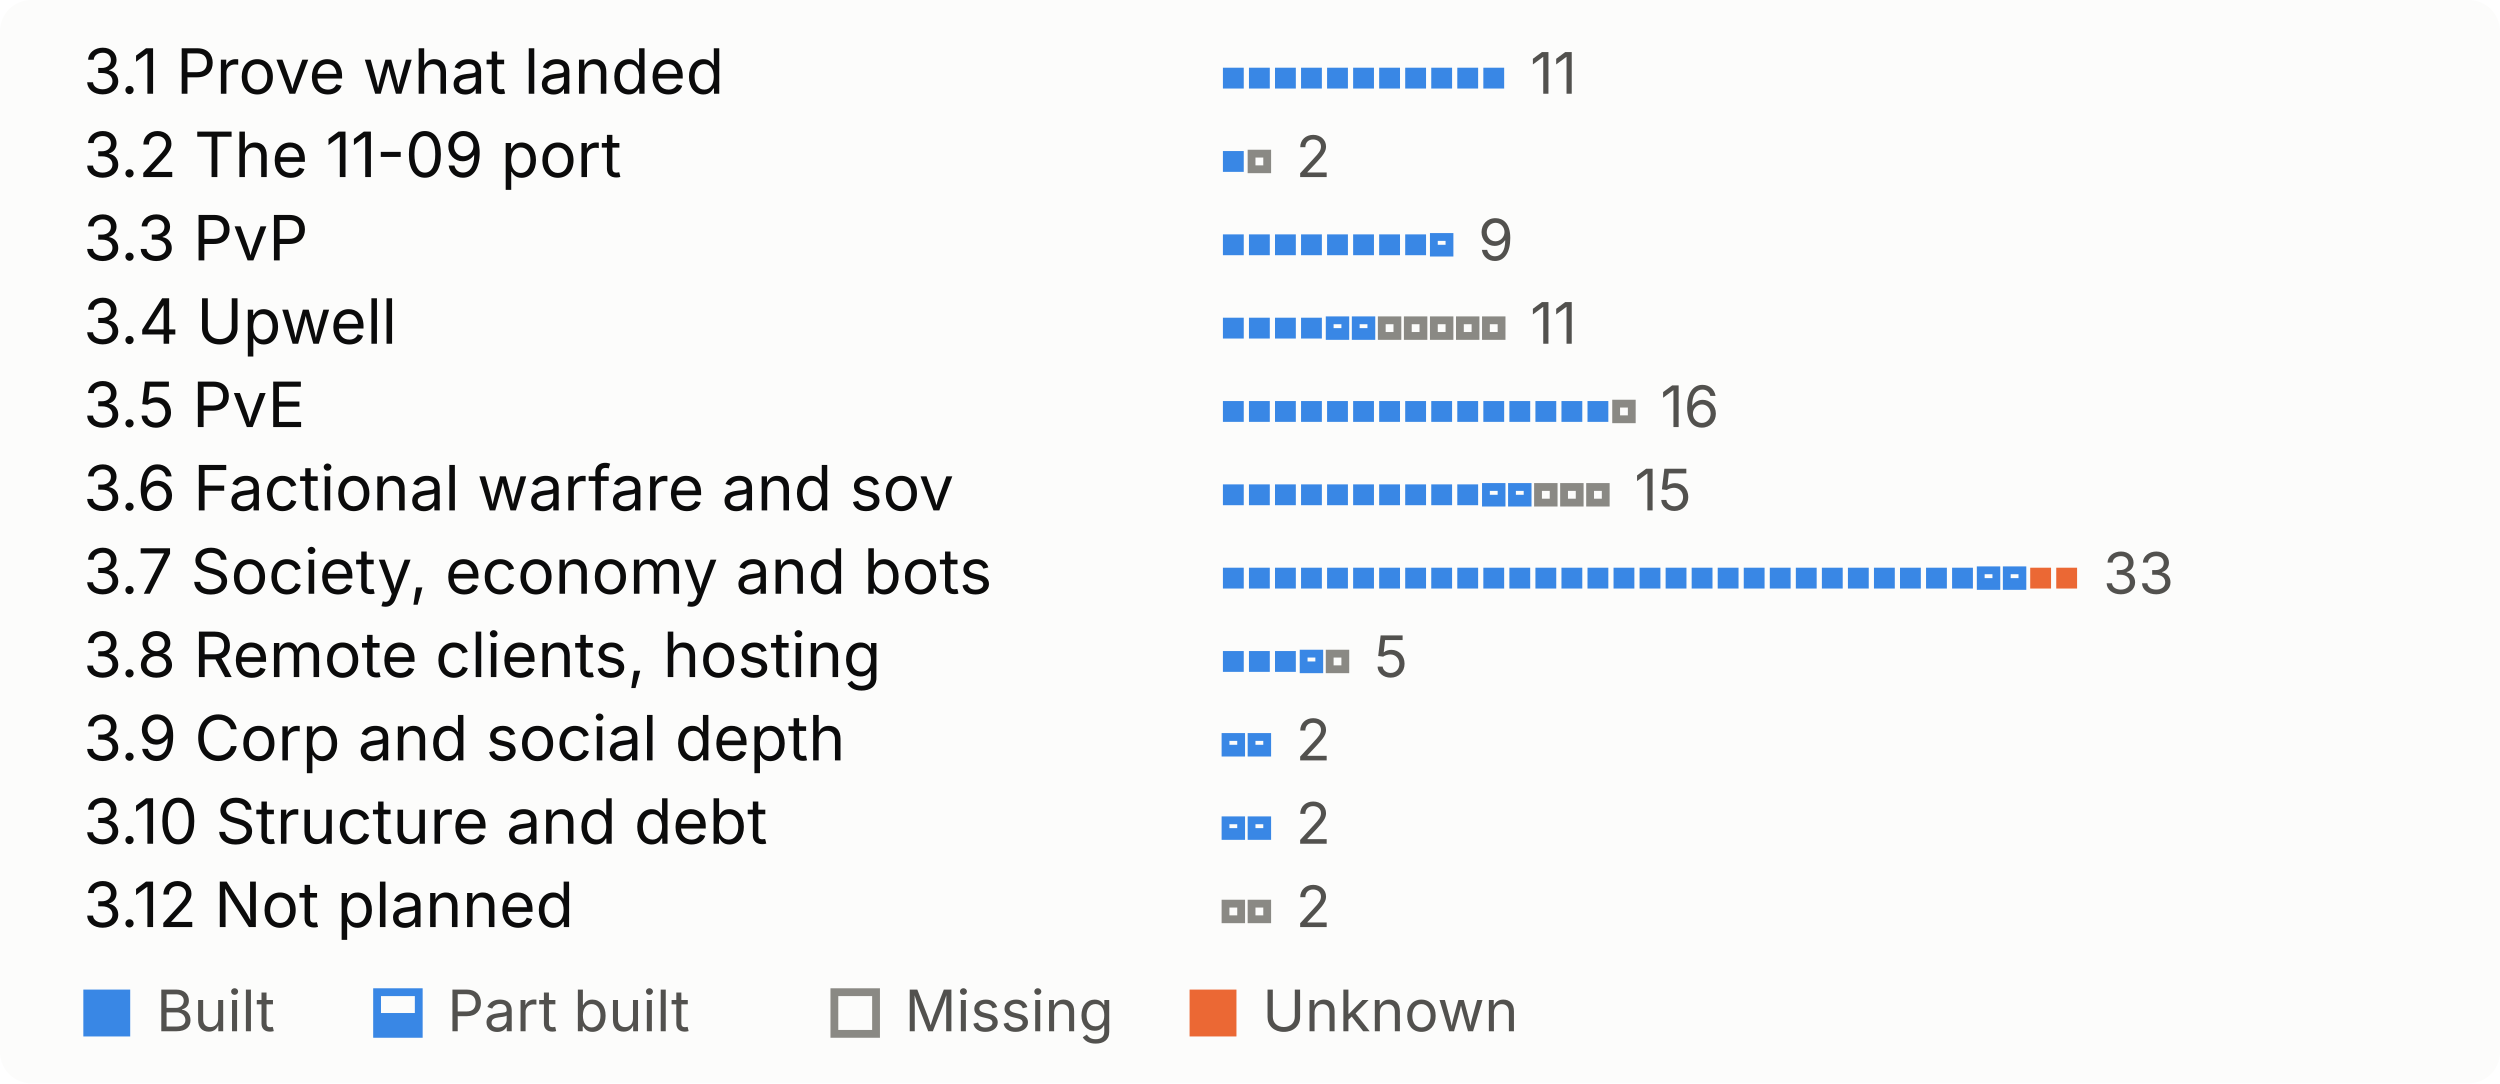
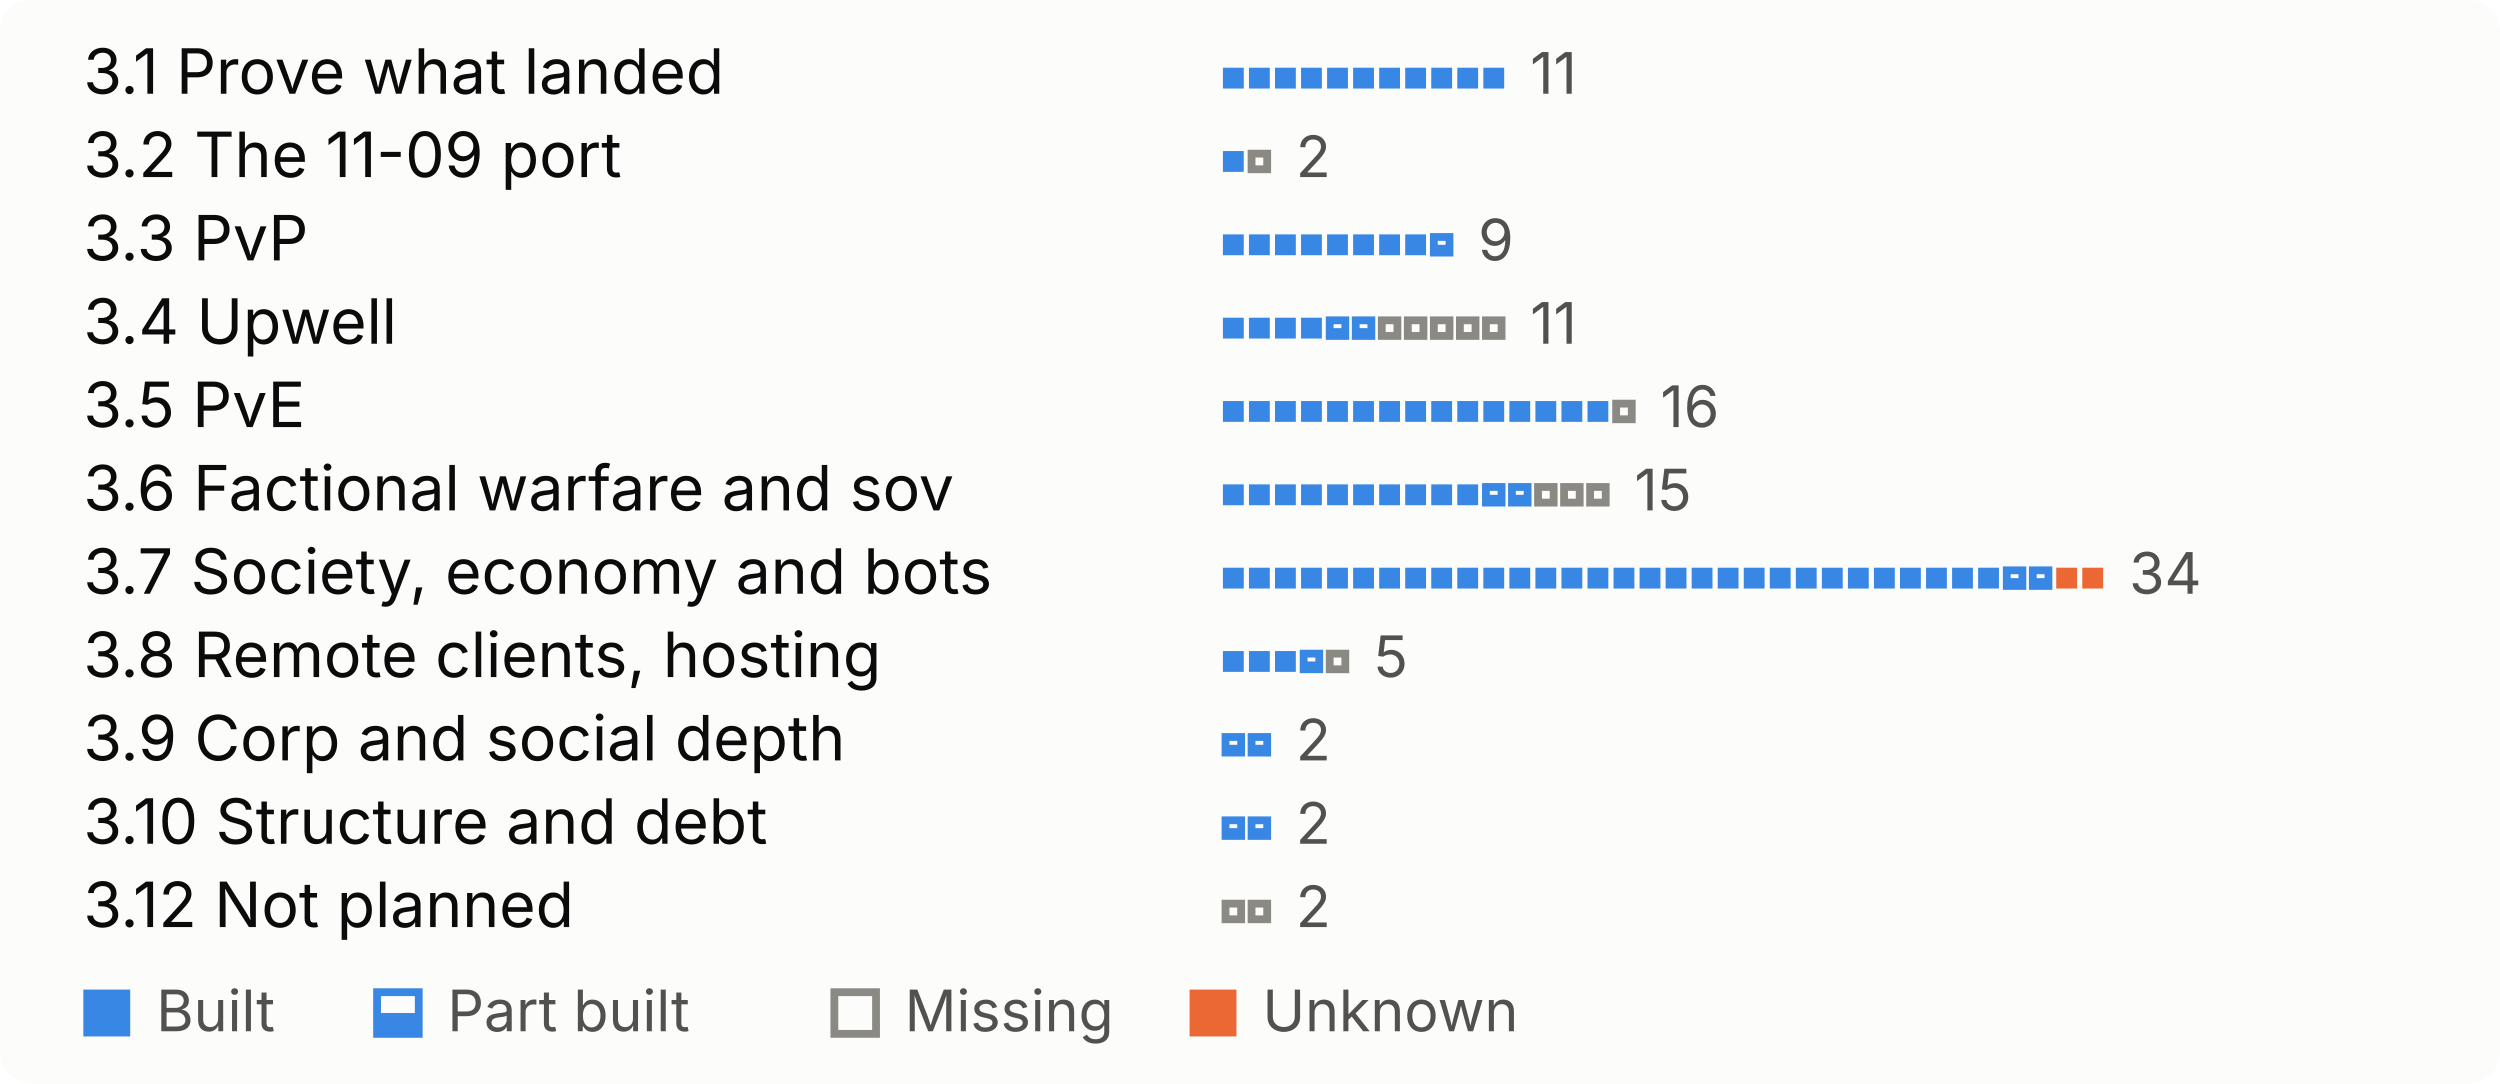
<svg xmlns="http://www.w3.org/2000/svg" width="480" height="208" viewBox="0 0 480 208" role="img" aria-label="What is left, by theme, one mark per open feature">
  <style>
.bg{fill:#fcfcfb}.t{fill:#0b0b0b}.s{fill:#52514e}.rule{fill:#e1e0d9}
.proved{fill:#184f95}.built{fill:#3987e5}.unknown{fill:#eb6834}
.part-o{fill:none;stroke:#3987e5;stroke-width:1.5}.part-f{fill:#3987e5}
.missing{fill:none;stroke:#8a8984;stroke-width:1.5}
.pass{fill:#184f95}.fail{fill:#eb6834}.none{fill:none;stroke:#8a8984;stroke-width:1.5}
@media (prefers-color-scheme:dark){
.bg{fill:#1a1a19}.t{fill:#f0efec}.s{fill:#c3c2b7}.rule{fill:#383835}
.proved{fill:#86b6ef}.built{fill:#3987e5}.unknown{fill:#d95926}
.part-o{stroke:#3987e5}.part-f{fill:#3987e5}
.missing{stroke:#8d8c85}
.pass{fill:#86b6ef}.fail{fill:#d95926}.none{stroke:#8d8c85}
}
text{font-family:system-ui,-apple-system,"Segoe UI",sans-serif;font-size:12px}
.big{font-size:26px;font-weight:600}.b{font-weight:600}.xs{font-size:11px}
</style>
  <rect width="480" height="208" rx="6" class="bg" />
  <text x="16.0" y="18.0" class="t">3.1 Prove what landed</text>
  <rect x="234.8" y="13.0" width="4" height="4" class="built" />
  <rect x="239.8" y="13.0" width="4" height="4" class="built" />
  <rect x="244.8" y="13.0" width="4" height="4" class="built" />
  <rect x="249.8" y="13.0" width="4" height="4" class="built" />
  <rect x="254.8" y="13.0" width="4" height="4" class="built" />
  <rect x="259.8" y="13.0" width="4" height="4" class="built" />
  <rect x="264.8" y="13.0" width="4" height="4" class="built" />
  <rect x="269.8" y="13.0" width="4" height="4" class="built" />
  <rect x="274.8" y="13.0" width="4" height="4" class="built" />
  <rect x="279.8" y="13.0" width="4" height="4" class="built" />
  <rect x="284.8" y="13.0" width="4" height="4" class="built" />
  <text x="293.8" y="18.0" class="s xs">11</text>
  <text x="16.0" y="34.0" class="t">3.2 The 11-09 port</text>
  <rect x="234.8" y="29.0" width="4" height="4" class="built" />
  <rect x="240.3" y="29.5" width="3" height="3" fill="none" class="missing" />
  <text x="248.8" y="34.0" class="s xs">2</text>
  <text x="16.0" y="50.0" class="t">3.3 PvP</text>
  <rect x="234.8" y="45.0" width="4" height="4" class="built" />
  <rect x="239.8" y="45.0" width="4" height="4" class="built" />
  <rect x="244.8" y="45.0" width="4" height="4" class="built" />
  <rect x="249.8" y="45.0" width="4" height="4" class="built" />
  <rect x="254.8" y="45.0" width="4" height="4" class="built" />
  <rect x="259.8" y="45.0" width="4" height="4" class="built" />
  <rect x="264.8" y="45.0" width="4" height="4" class="built" />
  <rect x="269.8" y="45.0" width="4" height="4" class="built" />
  <rect x="275.3" y="45.5" width="3" height="3" fill="none" class="part-o" />
  <rect x="274.8" y="47.0" width="4" height="2.0" class="part-f" />
  <text x="283.8" y="50.0" class="s xs">9</text>
  <text x="16.0" y="66.0" class="t">3.4 Upwell</text>
  <rect x="234.8" y="61.0" width="4" height="4" class="built" />
  <rect x="239.8" y="61.0" width="4" height="4" class="built" />
  <rect x="244.8" y="61.0" width="4" height="4" class="built" />
  <rect x="249.8" y="61.0" width="4" height="4" class="built" />
  <rect x="255.3" y="61.5" width="3" height="3" fill="none" class="part-o" />
  <rect x="254.8" y="63.0" width="4" height="2.0" class="part-f" />
  <rect x="260.3" y="61.5" width="3" height="3" fill="none" class="part-o" />
  <rect x="259.8" y="63.0" width="4" height="2.0" class="part-f" />
  <rect x="265.3" y="61.5" width="3" height="3" fill="none" class="missing" />
  <rect x="270.3" y="61.5" width="3" height="3" fill="none" class="missing" />
  <rect x="275.3" y="61.5" width="3" height="3" fill="none" class="missing" />
  <rect x="280.3" y="61.5" width="3" height="3" fill="none" class="missing" />
  <rect x="285.3" y="61.5" width="3" height="3" fill="none" class="missing" />
  <text x="293.8" y="66.0" class="s xs">11</text>
  <text x="16.0" y="82.0" class="t">3.5 PvE</text>
  <rect x="234.8" y="77.0" width="4" height="4" class="built" />
  <rect x="239.8" y="77.0" width="4" height="4" class="built" />
  <rect x="244.8" y="77.0" width="4" height="4" class="built" />
  <rect x="249.8" y="77.0" width="4" height="4" class="built" />
  <rect x="254.8" y="77.0" width="4" height="4" class="built" />
  <rect x="259.8" y="77.0" width="4" height="4" class="built" />
  <rect x="264.8" y="77.0" width="4" height="4" class="built" />
  <rect x="269.8" y="77.0" width="4" height="4" class="built" />
  <rect x="274.8" y="77.0" width="4" height="4" class="built" />
  <rect x="279.8" y="77.0" width="4" height="4" class="built" />
  <rect x="284.8" y="77.0" width="4" height="4" class="built" />
  <rect x="289.8" y="77.0" width="4" height="4" class="built" />
  <rect x="294.8" y="77.0" width="4" height="4" class="built" />
  <rect x="299.8" y="77.0" width="4" height="4" class="built" />
  <rect x="304.8" y="77.0" width="4" height="4" class="built" />
  <rect x="310.3" y="77.5" width="3" height="3" fill="none" class="missing" />
  <text x="318.8" y="82.0" class="s xs">16</text>
  <text x="16.0" y="98.0" class="t">3.6 Factional warfare and sov</text>
  <rect x="234.8" y="93.0" width="4" height="4" class="built" />
  <rect x="239.8" y="93.0" width="4" height="4" class="built" />
  <rect x="244.8" y="93.0" width="4" height="4" class="built" />
  <rect x="249.8" y="93.0" width="4" height="4" class="built" />
  <rect x="254.8" y="93.0" width="4" height="4" class="built" />
  <rect x="259.8" y="93.0" width="4" height="4" class="built" />
  <rect x="264.8" y="93.0" width="4" height="4" class="built" />
  <rect x="269.8" y="93.0" width="4" height="4" class="built" />
  <rect x="274.8" y="93.0" width="4" height="4" class="built" />
  <rect x="279.8" y="93.0" width="4" height="4" class="built" />
  <rect x="285.3" y="93.5" width="3" height="3" fill="none" class="part-o" />
  <rect x="284.8" y="95.0" width="4" height="2.0" class="part-f" />
  <rect x="290.3" y="93.5" width="3" height="3" fill="none" class="part-o" />
  <rect x="289.8" y="95.0" width="4" height="2.0" class="part-f" />
  <rect x="295.3" y="93.5" width="3" height="3" fill="none" class="missing" />
  <rect x="300.3" y="93.5" width="3" height="3" fill="none" class="missing" />
  <rect x="305.3" y="93.5" width="3" height="3" fill="none" class="missing" />
  <text x="313.8" y="98.0" class="s xs">15</text>
  <text x="16.0" y="114.0" class="t">3.7 Society, economy and bots</text>
  <rect x="234.8" y="109.0" width="4" height="4" class="built" />
  <rect x="239.8" y="109.0" width="4" height="4" class="built" />
  <rect x="244.8" y="109.0" width="4" height="4" class="built" />
  <rect x="249.8" y="109.0" width="4" height="4" class="built" />
  <rect x="254.8" y="109.0" width="4" height="4" class="built" />
  <rect x="259.8" y="109.0" width="4" height="4" class="built" />
  <rect x="264.8" y="109.0" width="4" height="4" class="built" />
  <rect x="269.8" y="109.0" width="4" height="4" class="built" />
  <rect x="274.8" y="109.0" width="4" height="4" class="built" />
  <rect x="279.8" y="109.0" width="4" height="4" class="built" />
  <rect x="284.8" y="109.0" width="4" height="4" class="built" />
  <rect x="289.8" y="109.0" width="4" height="4" class="built" />
  <rect x="294.8" y="109.0" width="4" height="4" class="built" />
  <rect x="299.8" y="109.0" width="4" height="4" class="built" />
  <rect x="304.8" y="109.0" width="4" height="4" class="built" />
  <rect x="309.8" y="109.0" width="4" height="4" class="built" />
  <rect x="314.8" y="109.0" width="4" height="4" class="built" />
  <rect x="319.8" y="109.0" width="4" height="4" class="built" />
  <rect x="324.8" y="109.0" width="4" height="4" class="built" />
  <rect x="329.8" y="109.0" width="4" height="4" class="built" />
  <rect x="334.8" y="109.0" width="4" height="4" class="built" />
  <rect x="339.8" y="109.0" width="4" height="4" class="built" />
  <rect x="344.8" y="109.0" width="4" height="4" class="built" />
  <rect x="349.8" y="109.0" width="4" height="4" class="built" />
  <rect x="354.8" y="109.0" width="4" height="4" class="built" />
  <rect x="359.8" y="109.0" width="4" height="4" class="built" />
  <rect x="364.8" y="109.0" width="4" height="4" class="built" />
  <rect x="369.8" y="109.0" width="4" height="4" class="built" />
  <rect x="374.8" y="109.0" width="4" height="4" class="built" />
-   <rect x="380.3" y="109.5" width="3" height="3" fill="none" class="part-o" />
-   <rect x="379.8" y="111.0" width="4" height="2.0" class="part-f" />
+   <rect x="379.8" y="109.0" width="4" height="4" class="built" />
  <rect x="385.3" y="109.5" width="3" height="3" fill="none" class="part-o" />
  <rect x="384.8" y="111.0" width="4" height="2.0" class="part-f" />
-   <rect x="389.8" y="109.0" width="4" height="4" class="unknown" />
+   <rect x="390.3" y="109.5" width="3" height="3" fill="none" class="part-o" />
+   <rect x="389.8" y="111.0" width="4" height="2.0" class="part-f" />
  <rect x="394.8" y="109.0" width="4" height="4" class="unknown" />
-   <text x="403.8" y="114.0" class="s xs">33</text>
+   <rect x="399.8" y="109.0" width="4" height="4" class="unknown" />
+   <text x="408.8" y="114.0" class="s xs">34</text>
  <text x="16.0" y="130.0" class="t">3.8 Remote clients, hosting</text>
  <rect x="234.8" y="125.0" width="4" height="4" class="built" />
  <rect x="239.8" y="125.0" width="4" height="4" class="built" />
  <rect x="244.8" y="125.0" width="4" height="4" class="built" />
  <rect x="250.3" y="125.5" width="3" height="3" fill="none" class="part-o" />
  <rect x="249.8" y="127.0" width="4" height="2.0" class="part-f" />
  <rect x="255.3" y="125.5" width="3" height="3" fill="none" class="missing" />
  <text x="263.8" y="130.0" class="s xs">5</text>
  <text x="16.0" y="146.0" class="t">3.9 Corp and social depth</text>
  <rect x="235.3" y="141.5" width="3" height="3" fill="none" class="part-o" />
  <rect x="234.8" y="143.0" width="4" height="2.0" class="part-f" />
  <rect x="240.3" y="141.5" width="3" height="3" fill="none" class="part-o" />
  <rect x="239.8" y="143.0" width="4" height="2.0" class="part-f" />
  <text x="248.8" y="146.0" class="s xs">2</text>
  <text x="16.0" y="162.0" class="t">3.10 Structure and debt</text>
  <rect x="235.3" y="157.5" width="3" height="3" fill="none" class="part-o" />
  <rect x="234.8" y="159.0" width="4" height="2.0" class="part-f" />
  <rect x="240.3" y="157.5" width="3" height="3" fill="none" class="part-o" />
  <rect x="239.8" y="159.0" width="4" height="2.0" class="part-f" />
  <text x="248.8" y="162.0" class="s xs">2</text>
  <text x="16.0" y="178.0" class="t">3.12 Not planned</text>
  <rect x="235.3" y="173.5" width="3" height="3" fill="none" class="missing" />
  <rect x="240.3" y="173.5" width="3" height="3" fill="none" class="missing" />
  <text x="248.8" y="178.0" class="s xs">2</text>
  <rect x="16.0" y="190.0" width="9" height="9" class="built" />
  <text x="30.0" y="198.0" class="s xs">Built</text>
  <rect x="72.4" y="190.5" width="8" height="8" fill="none" class="part-o" />
  <rect x="71.9" y="194.5" width="9" height="4.5" class="part-f" />
  <text x="85.9" y="198.0" class="s xs">Part built</text>
  <rect x="160.2" y="190.5" width="8" height="8" fill="none" class="missing" />
  <text x="173.7" y="198.0" class="s xs">Missing</text>
  <rect x="228.4" y="190.0" width="9" height="9" class="unknown" />
  <text x="242.4" y="198.0" class="s xs">Unknown</text>
</svg>
